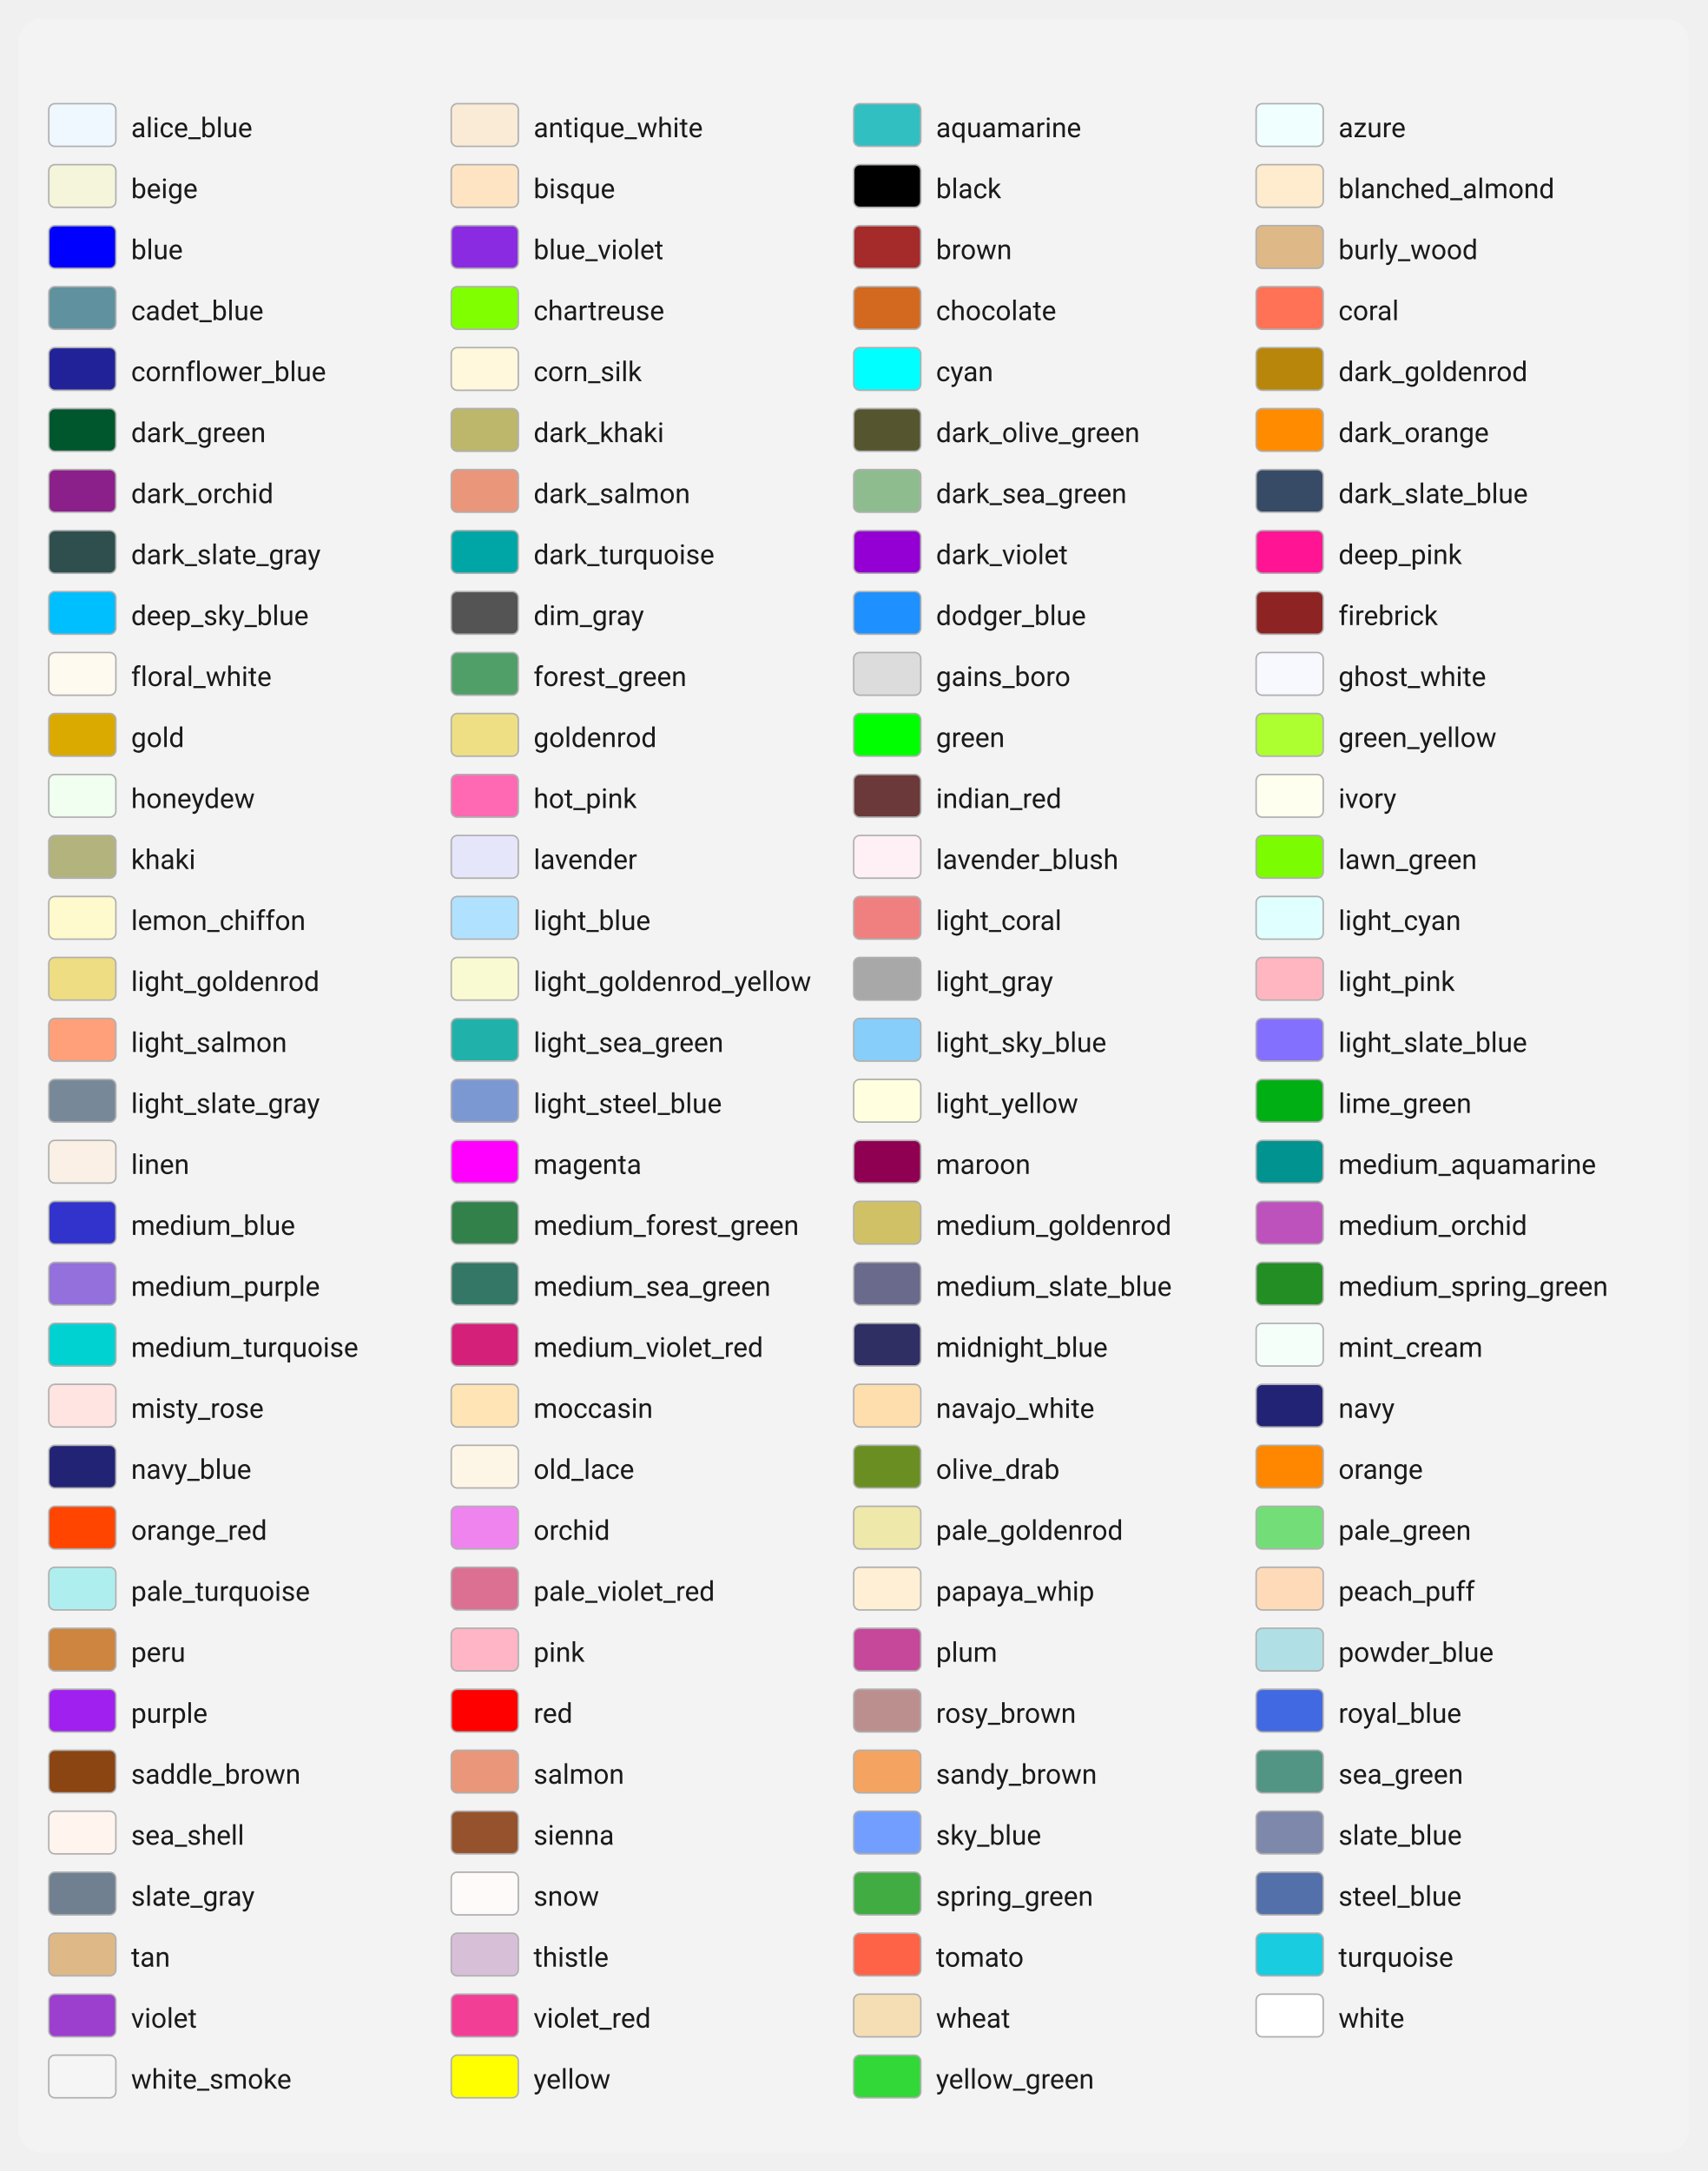
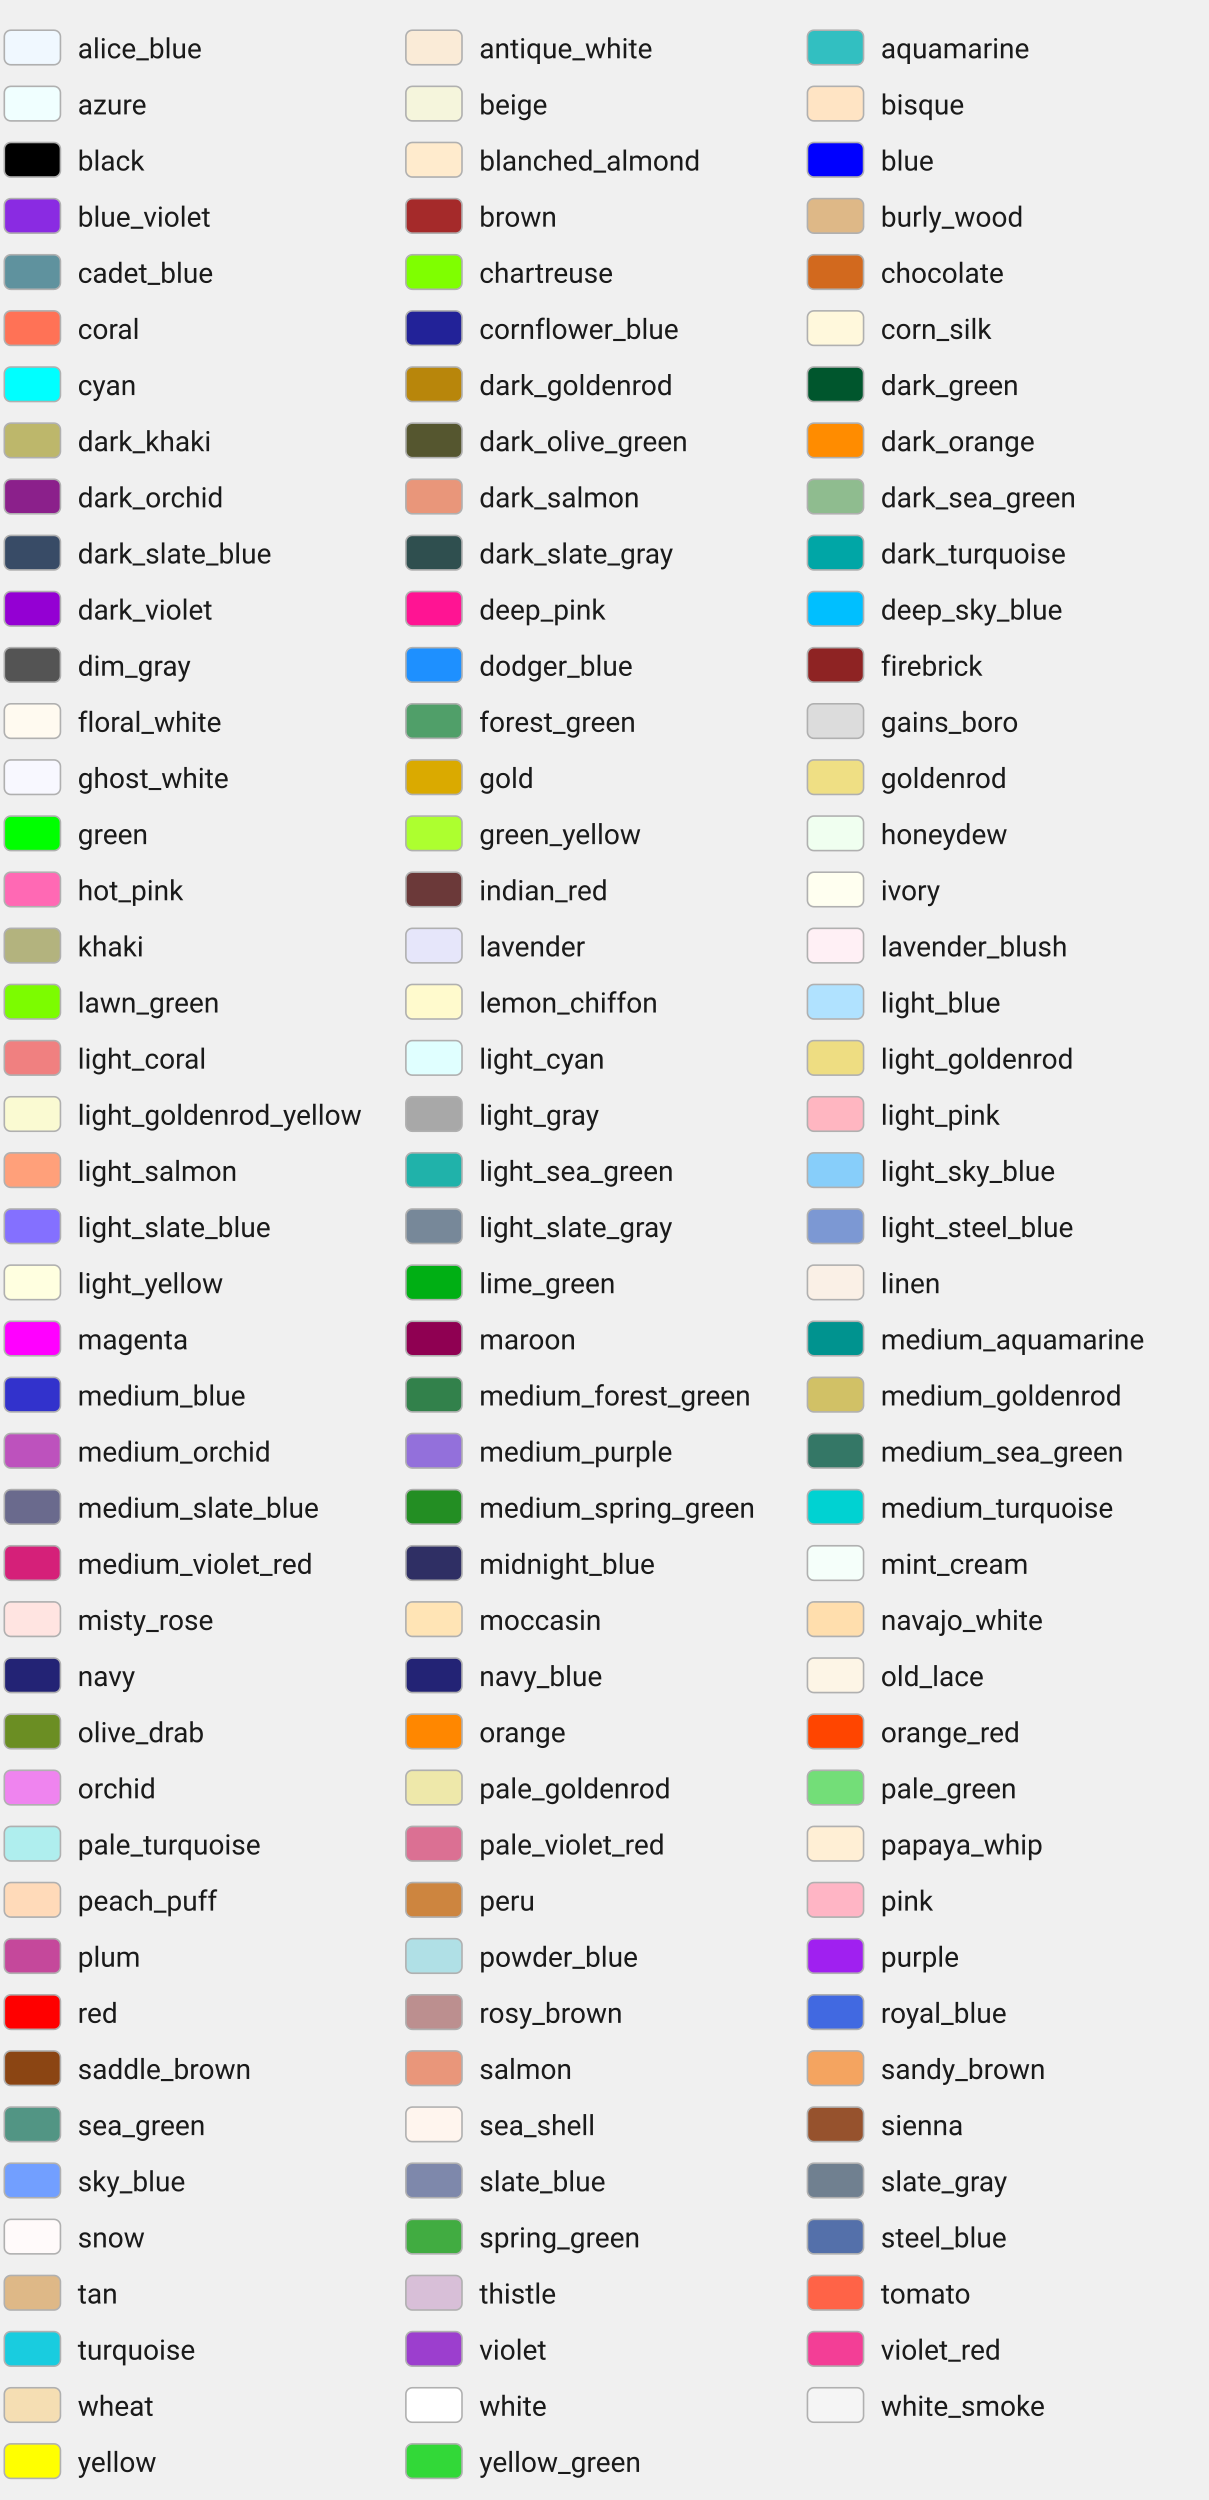
- <svg xmlns="http://www.w3.org/2000/svg" viewBox="0 0 560 712" font-family="-apple-system, BlinkMacSystemFont, &quot;Segoe UI&quot;, Roboto, Helvetica, Arial, sans-serif">
+ <svg xmlns="http://www.w3.org/2000/svg" viewBox="0 0 560 1158" font-family="-apple-system, BlinkMacSystemFont, &quot;Segoe UI&quot;, Roboto, Helvetica, Arial, sans-serif">
  <defs>
    <style>
-       .nm    { font-size: 9px; fill: #1a1a1a; }
-       .plate { fill: #f3f3f3; }
-       .chip  { stroke: #b0b0b0; stroke-width: 0.5; }
+       .nm   { font-size: 13px; fill: #1a1a1a; }
+       .chip { stroke: #b0b0b0; stroke-width: 0.75; }
    </style>
  </defs>
-   <rect class="plate" x="6" y="6" width="548" height="700" rx="8" />
-   <rect class="chip" x="16" y="34" width="22" height="14" rx="2" fill="#f0f8ff" />
-   <text class="nm" x="43" y="45">alice_blue</text>
-   <rect class="chip" x="148" y="34" width="22" height="14" rx="2" fill="#faebd7" />
-   <text class="nm" x="175" y="45">antique_white</text>
-   <rect class="chip" x="280" y="34" width="22" height="14" rx="2" fill="#32bfc1" />
-   <text class="nm" x="307" y="45">aquamarine</text>
-   <rect class="chip" x="412" y="34" width="22" height="14" rx="2" fill="#f0ffff" />
-   <text class="nm" x="439" y="45">azure</text>
-   <rect class="chip" x="16" y="54" width="22" height="14" rx="2" fill="#f5f5dc" />
-   <text class="nm" x="43" y="65">beige</text>
-   <rect class="chip" x="148" y="54" width="22" height="14" rx="2" fill="#ffe4c4" />
-   <text class="nm" x="175" y="65">bisque</text>
-   <rect class="chip" x="280" y="54" width="22" height="14" rx="2" fill="#000000" />
-   <text class="nm" x="307" y="65">black</text>
-   <rect class="chip" x="412" y="54" width="22" height="14" rx="2" fill="#ffebcd" />
-   <text class="nm" x="439" y="65">blanched_almond</text>
-   <rect class="chip" x="16" y="74" width="22" height="14" rx="2" fill="#0000ff" />
-   <text class="nm" x="43" y="85">blue</text>
-   <rect class="chip" x="148" y="74" width="22" height="14" rx="2" fill="#8a2be2" />
-   <text class="nm" x="175" y="85">blue_violet</text>
-   <rect class="chip" x="280" y="74" width="22" height="14" rx="2" fill="#a52a2a" />
-   <text class="nm" x="307" y="85">brown</text>
-   <rect class="chip" x="412" y="74" width="22" height="14" rx="2" fill="#deb887" />
-   <text class="nm" x="439" y="85">burly_wood</text>
-   <rect class="chip" x="16" y="94" width="22" height="14" rx="2" fill="#5f929e" />
-   <text class="nm" x="43" y="105">cadet_blue</text>
-   <rect class="chip" x="148" y="94" width="22" height="14" rx="2" fill="#7fff00" />
-   <text class="nm" x="175" y="105">chartreuse</text>
-   <rect class="chip" x="280" y="94" width="22" height="14" rx="2" fill="#d2691e" />
-   <text class="nm" x="307" y="105">chocolate</text>
-   <rect class="chip" x="412" y="94" width="22" height="14" rx="2" fill="#ff7256" />
-   <text class="nm" x="439" y="105">coral</text>
-   <rect class="chip" x="16" y="114" width="22" height="14" rx="2" fill="#222298" />
-   <text class="nm" x="43" y="125">cornflower_blue</text>
-   <rect class="chip" x="148" y="114" width="22" height="14" rx="2" fill="#fff8dc" />
-   <text class="nm" x="175" y="125">corn_silk</text>
-   <rect class="chip" x="280" y="114" width="22" height="14" rx="2" fill="#00ffff" />
-   <text class="nm" x="307" y="125">cyan</text>
-   <rect class="chip" x="412" y="114" width="22" height="14" rx="2" fill="#b8860b" />
-   <text class="nm" x="439" y="125">dark_goldenrod</text>
-   <rect class="chip" x="16" y="134" width="22" height="14" rx="2" fill="#00562d" />
-   <text class="nm" x="43" y="145">dark_green</text>
-   <rect class="chip" x="148" y="134" width="22" height="14" rx="2" fill="#bdb76b" />
-   <text class="nm" x="175" y="145">dark_khaki</text>
-   <rect class="chip" x="280" y="134" width="22" height="14" rx="2" fill="#55562f" />
-   <text class="nm" x="307" y="145">dark_olive_green</text>
-   <rect class="chip" x="412" y="134" width="22" height="14" rx="2" fill="#ff8c00" />
-   <text class="nm" x="439" y="145">dark_orange</text>
-   <rect class="chip" x="16" y="154" width="22" height="14" rx="2" fill="#8b208b" />
-   <text class="nm" x="43" y="165">dark_orchid</text>
-   <rect class="chip" x="148" y="154" width="22" height="14" rx="2" fill="#e9967a" />
-   <text class="nm" x="175" y="165">dark_salmon</text>
-   <rect class="chip" x="280" y="154" width="22" height="14" rx="2" fill="#8fbc8f" />
-   <text class="nm" x="307" y="165">dark_sea_green</text>
-   <rect class="chip" x="412" y="154" width="22" height="14" rx="2" fill="#384b66" />
-   <text class="nm" x="439" y="165">dark_slate_blue</text>
-   <rect class="chip" x="16" y="174" width="22" height="14" rx="2" fill="#2f4f4f" />
-   <text class="nm" x="43" y="185">dark_slate_gray</text>
-   <rect class="chip" x="148" y="174" width="22" height="14" rx="2" fill="#00a6a6" />
-   <text class="nm" x="175" y="185">dark_turquoise</text>
-   <rect class="chip" x="280" y="174" width="22" height="14" rx="2" fill="#9400d3" />
-   <text class="nm" x="307" y="185">dark_violet</text>
-   <rect class="chip" x="412" y="174" width="22" height="14" rx="2" fill="#ff1493" />
-   <text class="nm" x="439" y="185">deep_pink</text>
-   <rect class="chip" x="16" y="194" width="22" height="14" rx="2" fill="#00bfff" />
-   <text class="nm" x="43" y="205">deep_sky_blue</text>
-   <rect class="chip" x="148" y="194" width="22" height="14" rx="2" fill="#545454" />
-   <text class="nm" x="175" y="205">dim_gray</text>
-   <rect class="chip" x="280" y="194" width="22" height="14" rx="2" fill="#1e90ff" />
-   <text class="nm" x="307" y="205">dodger_blue</text>
-   <rect class="chip" x="412" y="194" width="22" height="14" rx="2" fill="#8e2323" />
-   <text class="nm" x="439" y="205">firebrick</text>
-   <rect class="chip" x="16" y="214" width="22" height="14" rx="2" fill="#fffaf0" />
-   <text class="nm" x="43" y="225">floral_white</text>
-   <rect class="chip" x="148" y="214" width="22" height="14" rx="2" fill="#509f69" />
-   <text class="nm" x="175" y="225">forest_green</text>
-   <rect class="chip" x="280" y="214" width="22" height="14" rx="2" fill="#dcdcdc" />
-   <text class="nm" x="307" y="225">gains_boro</text>
-   <rect class="chip" x="412" y="214" width="22" height="14" rx="2" fill="#f8f8ff" />
-   <text class="nm" x="439" y="225">ghost_white</text>
-   <rect class="chip" x="16" y="234" width="22" height="14" rx="2" fill="#daaa00" />
-   <text class="nm" x="43" y="245">gold</text>
-   <rect class="chip" x="148" y="234" width="22" height="14" rx="2" fill="#efdf84" />
-   <text class="nm" x="175" y="245">goldenrod</text>
-   <rect class="chip" x="280" y="234" width="22" height="14" rx="2" fill="#00ff00" />
-   <text class="nm" x="307" y="245">green</text>
-   <rect class="chip" x="412" y="234" width="22" height="14" rx="2" fill="#adff2f" />
-   <text class="nm" x="439" y="245">green_yellow</text>
-   <rect class="chip" x="16" y="254" width="22" height="14" rx="2" fill="#f0fff0" />
-   <text class="nm" x="43" y="265">honeydew</text>
-   <rect class="chip" x="148" y="254" width="22" height="14" rx="2" fill="#ff69b4" />
-   <text class="nm" x="175" y="265">hot_pink</text>
-   <rect class="chip" x="280" y="254" width="22" height="14" rx="2" fill="#6b3939" />
-   <text class="nm" x="307" y="265">indian_red</text>
-   <rect class="chip" x="412" y="254" width="22" height="14" rx="2" fill="#fffff0" />
-   <text class="nm" x="439" y="265">ivory</text>
-   <rect class="chip" x="16" y="274" width="22" height="14" rx="2" fill="#b3b37e" />
-   <text class="nm" x="43" y="285">khaki</text>
-   <rect class="chip" x="148" y="274" width="22" height="14" rx="2" fill="#e6e6fa" />
-   <text class="nm" x="175" y="285">lavender</text>
-   <rect class="chip" x="280" y="274" width="22" height="14" rx="2" fill="#fff0f5" />
-   <text class="nm" x="307" y="285">lavender_blush</text>
-   <rect class="chip" x="412" y="274" width="22" height="14" rx="2" fill="#7cfc00" />
-   <text class="nm" x="439" y="285">lawn_green</text>
-   <rect class="chip" x="16" y="294" width="22" height="14" rx="2" fill="#fffacd" />
-   <text class="nm" x="43" y="305">lemon_chiffon</text>
-   <rect class="chip" x="148" y="294" width="22" height="14" rx="2" fill="#b0e2ff" />
-   <text class="nm" x="175" y="305">light_blue</text>
-   <rect class="chip" x="280" y="294" width="22" height="14" rx="2" fill="#f08080" />
-   <text class="nm" x="307" y="305">light_coral</text>
-   <rect class="chip" x="412" y="294" width="22" height="14" rx="2" fill="#e0ffff" />
-   <text class="nm" x="439" y="305">light_cyan</text>
-   <rect class="chip" x="16" y="314" width="22" height="14" rx="2" fill="#eedd82" />
-   <text class="nm" x="43" y="325">light_goldenrod</text>
-   <rect class="chip" x="148" y="314" width="22" height="14" rx="2" fill="#fafad2" />
-   <text class="nm" x="175" y="325">light_goldenrod_yellow</text>
-   <rect class="chip" x="280" y="314" width="22" height="14" rx="2" fill="#a8a8a8" />
-   <text class="nm" x="307" y="325">light_gray</text>
-   <rect class="chip" x="412" y="314" width="22" height="14" rx="2" fill="#ffb6c1" />
-   <text class="nm" x="439" y="325">light_pink</text>
-   <rect class="chip" x="16" y="334" width="22" height="14" rx="2" fill="#ffa07a" />
-   <text class="nm" x="43" y="345">light_salmon</text>
-   <rect class="chip" x="148" y="334" width="22" height="14" rx="2" fill="#20b2aa" />
-   <text class="nm" x="175" y="345">light_sea_green</text>
-   <rect class="chip" x="280" y="334" width="22" height="14" rx="2" fill="#87cefa" />
-   <text class="nm" x="307" y="345">light_sky_blue</text>
-   <rect class="chip" x="412" y="334" width="22" height="14" rx="2" fill="#8470ff" />
-   <text class="nm" x="439" y="345">light_slate_blue</text>
-   <rect class="chip" x="16" y="354" width="22" height="14" rx="2" fill="#778899" />
-   <text class="nm" x="43" y="365">light_slate_gray</text>
-   <rect class="chip" x="148" y="354" width="22" height="14" rx="2" fill="#7c98d3" />
-   <text class="nm" x="175" y="365">light_steel_blue</text>
-   <rect class="chip" x="280" y="354" width="22" height="14" rx="2" fill="#ffffe0" />
-   <text class="nm" x="307" y="365">light_yellow</text>
-   <rect class="chip" x="412" y="354" width="22" height="14" rx="2" fill="#00af14" />
-   <text class="nm" x="439" y="365">lime_green</text>
-   <rect class="chip" x="16" y="374" width="22" height="14" rx="2" fill="#faf0e6" />
-   <text class="nm" x="43" y="385">linen</text>
-   <rect class="chip" x="148" y="374" width="22" height="14" rx="2" fill="#ff00ff" />
-   <text class="nm" x="175" y="385">magenta</text>
-   <rect class="chip" x="280" y="374" width="22" height="14" rx="2" fill="#8f0052" />
-   <text class="nm" x="307" y="385">maroon</text>
-   <rect class="chip" x="412" y="374" width="22" height="14" rx="2" fill="#00938f" />
-   <text class="nm" x="439" y="385">medium_aquamarine</text>
-   <rect class="chip" x="16" y="394" width="22" height="14" rx="2" fill="#3232cc" />
-   <text class="nm" x="43" y="405">medium_blue</text>
-   <rect class="chip" x="148" y="394" width="22" height="14" rx="2" fill="#32814b" />
-   <text class="nm" x="175" y="405">medium_forest_green</text>
-   <rect class="chip" x="280" y="394" width="22" height="14" rx="2" fill="#d1c166" />
-   <text class="nm" x="307" y="405">medium_goldenrod</text>
-   <rect class="chip" x="412" y="394" width="22" height="14" rx="2" fill="#bd52bd" />
-   <text class="nm" x="439" y="405">medium_orchid</text>
-   <rect class="chip" x="16" y="414" width="22" height="14" rx="2" fill="#9370db" />
-   <text class="nm" x="43" y="425">medium_purple</text>
-   <rect class="chip" x="148" y="414" width="22" height="14" rx="2" fill="#347766" />
-   <text class="nm" x="175" y="425">medium_sea_green</text>
-   <rect class="chip" x="280" y="414" width="22" height="14" rx="2" fill="#6a6a8d" />
-   <text class="nm" x="307" y="425">medium_slate_blue</text>
-   <rect class="chip" x="412" y="414" width="22" height="14" rx="2" fill="#238e23" />
-   <text class="nm" x="439" y="425">medium_spring_green</text>
-   <rect class="chip" x="16" y="434" width="22" height="14" rx="2" fill="#00d2d2" />
-   <text class="nm" x="43" y="445">medium_turquoise</text>
-   <rect class="chip" x="148" y="434" width="22" height="14" rx="2" fill="#d52079" />
-   <text class="nm" x="175" y="445">medium_violet_red</text>
-   <rect class="chip" x="280" y="434" width="22" height="14" rx="2" fill="#2f2f64" />
-   <text class="nm" x="307" y="445">midnight_blue</text>
-   <rect class="chip" x="412" y="434" width="22" height="14" rx="2" fill="#f5fffa" />
-   <text class="nm" x="439" y="445">mint_cream</text>
-   <rect class="chip" x="16" y="454" width="22" height="14" rx="2" fill="#ffe4e1" />
-   <text class="nm" x="43" y="465">misty_rose</text>
-   <rect class="chip" x="148" y="454" width="22" height="14" rx="2" fill="#ffe4b5" />
-   <text class="nm" x="175" y="465">moccasin</text>
-   <rect class="chip" x="280" y="454" width="22" height="14" rx="2" fill="#ffdead" />
-   <text class="nm" x="307" y="465">navajo_white</text>
-   <rect class="chip" x="412" y="454" width="22" height="14" rx="2" fill="#232375" />
-   <text class="nm" x="439" y="465">navy</text>
-   <rect class="chip" x="16" y="474" width="22" height="14" rx="2" fill="#232375" />
-   <text class="nm" x="43" y="485">navy_blue</text>
-   <rect class="chip" x="148" y="474" width="22" height="14" rx="2" fill="#fdf5e6" />
-   <text class="nm" x="175" y="485">old_lace</text>
-   <rect class="chip" x="280" y="474" width="22" height="14" rx="2" fill="#6b8e23" />
-   <text class="nm" x="307" y="485">olive_drab</text>
-   <rect class="chip" x="412" y="474" width="22" height="14" rx="2" fill="#ff8700" />
-   <text class="nm" x="439" y="485">orange</text>
-   <rect class="chip" x="16" y="494" width="22" height="14" rx="2" fill="#ff4500" />
-   <text class="nm" x="43" y="505">orange_red</text>
-   <rect class="chip" x="148" y="494" width="22" height="14" rx="2" fill="#ef84ef" />
-   <text class="nm" x="175" y="505">orchid</text>
-   <rect class="chip" x="280" y="494" width="22" height="14" rx="2" fill="#eee8aa" />
-   <text class="nm" x="307" y="505">pale_goldenrod</text>
-   <rect class="chip" x="412" y="494" width="22" height="14" rx="2" fill="#73de78" />
-   <text class="nm" x="439" y="505">pale_green</text>
-   <rect class="chip" x="16" y="514" width="22" height="14" rx="2" fill="#afeeee" />
-   <text class="nm" x="43" y="525">pale_turquoise</text>
-   <rect class="chip" x="148" y="514" width="22" height="14" rx="2" fill="#db7093" />
-   <text class="nm" x="175" y="525">pale_violet_red</text>
-   <rect class="chip" x="280" y="514" width="22" height="14" rx="2" fill="#ffefd5" />
-   <text class="nm" x="307" y="525">papaya_whip</text>
-   <rect class="chip" x="412" y="514" width="22" height="14" rx="2" fill="#ffdab9" />
-   <text class="nm" x="439" y="525">peach_puff</text>
-   <rect class="chip" x="16" y="534" width="22" height="14" rx="2" fill="#cd853f" />
-   <text class="nm" x="43" y="545">peru</text>
-   <rect class="chip" x="148" y="534" width="22" height="14" rx="2" fill="#ffb5c5" />
-   <text class="nm" x="175" y="545">pink</text>
-   <rect class="chip" x="280" y="534" width="22" height="14" rx="2" fill="#c5489b" />
-   <text class="nm" x="307" y="545">plum</text>
-   <rect class="chip" x="412" y="534" width="22" height="14" rx="2" fill="#b0e0e6" />
-   <text class="nm" x="439" y="545">powder_blue</text>
-   <rect class="chip" x="16" y="554" width="22" height="14" rx="2" fill="#a020f0" />
-   <text class="nm" x="43" y="565">purple</text>
-   <rect class="chip" x="148" y="554" width="22" height="14" rx="2" fill="#ff0000" />
-   <text class="nm" x="175" y="565">red</text>
-   <rect class="chip" x="280" y="554" width="22" height="14" rx="2" fill="#bc8f8f" />
-   <text class="nm" x="307" y="565">rosy_brown</text>
-   <rect class="chip" x="412" y="554" width="22" height="14" rx="2" fill="#4169e1" />
-   <text class="nm" x="439" y="565">royal_blue</text>
-   <rect class="chip" x="16" y="574" width="22" height="14" rx="2" fill="#8b4513" />
-   <text class="nm" x="43" y="585">saddle_brown</text>
-   <rect class="chip" x="148" y="574" width="22" height="14" rx="2" fill="#e9967a" />
-   <text class="nm" x="175" y="585">salmon</text>
-   <rect class="chip" x="280" y="574" width="22" height="14" rx="2" fill="#f4a460" />
-   <text class="nm" x="307" y="585">sandy_brown</text>
-   <rect class="chip" x="412" y="574" width="22" height="14" rx="2" fill="#529584" />
-   <text class="nm" x="439" y="585">sea_green</text>
-   <rect class="chip" x="16" y="594" width="22" height="14" rx="2" fill="#fff5ee" />
-   <text class="nm" x="43" y="605">sea_shell</text>
-   <rect class="chip" x="148" y="594" width="22" height="14" rx="2" fill="#96522d" />
-   <text class="nm" x="175" y="605">sienna</text>
-   <rect class="chip" x="280" y="594" width="22" height="14" rx="2" fill="#729fff" />
-   <text class="nm" x="307" y="605">sky_blue</text>
-   <rect class="chip" x="412" y="594" width="22" height="14" rx="2" fill="#7e88ab" />
-   <text class="nm" x="439" y="605">slate_blue</text>
-   <rect class="chip" x="16" y="614" width="22" height="14" rx="2" fill="#708090" />
-   <text class="nm" x="43" y="625">slate_gray</text>
-   <rect class="chip" x="148" y="614" width="22" height="14" rx="2" fill="#fffafa" />
-   <text class="nm" x="175" y="625">snow</text>
-   <rect class="chip" x="280" y="614" width="22" height="14" rx="2" fill="#41ac41" />
-   <text class="nm" x="307" y="625">spring_green</text>
-   <rect class="chip" x="412" y="614" width="22" height="14" rx="2" fill="#5470aa" />
-   <text class="nm" x="439" y="625">steel_blue</text>
-   <rect class="chip" x="16" y="634" width="22" height="14" rx="2" fill="#deb887" />
-   <text class="nm" x="43" y="645">tan</text>
-   <rect class="chip" x="148" y="634" width="22" height="14" rx="2" fill="#d8bfd8" />
-   <text class="nm" x="175" y="645">thistle</text>
-   <rect class="chip" x="280" y="634" width="22" height="14" rx="2" fill="#ff6347" />
-   <text class="nm" x="307" y="645">tomato</text>
-   <rect class="chip" x="412" y="634" width="22" height="14" rx="2" fill="#19ccdf" />
-   <text class="nm" x="439" y="645">turquoise</text>
-   <rect class="chip" x="16" y="654" width="22" height="14" rx="2" fill="#9c3ece" />
-   <text class="nm" x="43" y="665">violet</text>
-   <rect class="chip" x="148" y="654" width="22" height="14" rx="2" fill="#f33e96" />
-   <text class="nm" x="175" y="665">violet_red</text>
-   <rect class="chip" x="280" y="654" width="22" height="14" rx="2" fill="#f5deb3" />
-   <text class="nm" x="307" y="665">wheat</text>
-   <rect class="chip" x="412" y="654" width="22" height="14" rx="2" fill="#ffffff" />
-   <text class="nm" x="439" y="665">white</text>
-   <rect class="chip" x="16" y="674" width="22" height="14" rx="2" fill="#f5f5f5" />
-   <text class="nm" x="43" y="685">white_smoke</text>
-   <rect class="chip" x="148" y="674" width="22" height="14" rx="2" fill="#ffff00" />
-   <text class="nm" x="175" y="685">yellow</text>
-   <rect class="chip" x="280" y="674" width="22" height="14" rx="2" fill="#32d838" />
-   <text class="nm" x="307" y="685">yellow_green</text>
+   <rect class="chip" x="2" y="14" width="26" height="16" rx="3" fill="#f0f8ff" />
+   <text class="nm" x="36" y="27">alice_blue</text>
+   <rect class="chip" x="188" y="14" width="26" height="16" rx="3" fill="#faebd7" />
+   <text class="nm" x="222" y="27">antique_white</text>
+   <rect class="chip" x="374" y="14" width="26" height="16" rx="3" fill="#32bfc1" />
+   <text class="nm" x="408" y="27">aquamarine</text>
+   <rect class="chip" x="2" y="40" width="26" height="16" rx="3" fill="#f0ffff" />
+   <text class="nm" x="36" y="53">azure</text>
+   <rect class="chip" x="188" y="40" width="26" height="16" rx="3" fill="#f5f5dc" />
+   <text class="nm" x="222" y="53">beige</text>
+   <rect class="chip" x="374" y="40" width="26" height="16" rx="3" fill="#ffe4c4" />
+   <text class="nm" x="408" y="53">bisque</text>
+   <rect class="chip" x="2" y="66" width="26" height="16" rx="3" fill="#000000" />
+   <text class="nm" x="36" y="79">black</text>
+   <rect class="chip" x="188" y="66" width="26" height="16" rx="3" fill="#ffebcd" />
+   <text class="nm" x="222" y="79">blanched_almond</text>
+   <rect class="chip" x="374" y="66" width="26" height="16" rx="3" fill="#0000ff" />
+   <text class="nm" x="408" y="79">blue</text>
+   <rect class="chip" x="2" y="92" width="26" height="16" rx="3" fill="#8a2be2" />
+   <text class="nm" x="36" y="105">blue_violet</text>
+   <rect class="chip" x="188" y="92" width="26" height="16" rx="3" fill="#a52a2a" />
+   <text class="nm" x="222" y="105">brown</text>
+   <rect class="chip" x="374" y="92" width="26" height="16" rx="3" fill="#deb887" />
+   <text class="nm" x="408" y="105">burly_wood</text>
+   <rect class="chip" x="2" y="118" width="26" height="16" rx="3" fill="#5f929e" />
+   <text class="nm" x="36" y="131">cadet_blue</text>
+   <rect class="chip" x="188" y="118" width="26" height="16" rx="3" fill="#7fff00" />
+   <text class="nm" x="222" y="131">chartreuse</text>
+   <rect class="chip" x="374" y="118" width="26" height="16" rx="3" fill="#d2691e" />
+   <text class="nm" x="408" y="131">chocolate</text>
+   <rect class="chip" x="2" y="144" width="26" height="16" rx="3" fill="#ff7256" />
+   <text class="nm" x="36" y="157">coral</text>
+   <rect class="chip" x="188" y="144" width="26" height="16" rx="3" fill="#222298" />
+   <text class="nm" x="222" y="157">cornflower_blue</text>
+   <rect class="chip" x="374" y="144" width="26" height="16" rx="3" fill="#fff8dc" />
+   <text class="nm" x="408" y="157">corn_silk</text>
+   <rect class="chip" x="2" y="170" width="26" height="16" rx="3" fill="#00ffff" />
+   <text class="nm" x="36" y="183">cyan</text>
+   <rect class="chip" x="188" y="170" width="26" height="16" rx="3" fill="#b8860b" />
+   <text class="nm" x="222" y="183">dark_goldenrod</text>
+   <rect class="chip" x="374" y="170" width="26" height="16" rx="3" fill="#00562d" />
+   <text class="nm" x="408" y="183">dark_green</text>
+   <rect class="chip" x="2" y="196" width="26" height="16" rx="3" fill="#bdb76b" />
+   <text class="nm" x="36" y="209">dark_khaki</text>
+   <rect class="chip" x="188" y="196" width="26" height="16" rx="3" fill="#55562f" />
+   <text class="nm" x="222" y="209">dark_olive_green</text>
+   <rect class="chip" x="374" y="196" width="26" height="16" rx="3" fill="#ff8c00" />
+   <text class="nm" x="408" y="209">dark_orange</text>
+   <rect class="chip" x="2" y="222" width="26" height="16" rx="3" fill="#8b208b" />
+   <text class="nm" x="36" y="235">dark_orchid</text>
+   <rect class="chip" x="188" y="222" width="26" height="16" rx="3" fill="#e9967a" />
+   <text class="nm" x="222" y="235">dark_salmon</text>
+   <rect class="chip" x="374" y="222" width="26" height="16" rx="3" fill="#8fbc8f" />
+   <text class="nm" x="408" y="235">dark_sea_green</text>
+   <rect class="chip" x="2" y="248" width="26" height="16" rx="3" fill="#384b66" />
+   <text class="nm" x="36" y="261">dark_slate_blue</text>
+   <rect class="chip" x="188" y="248" width="26" height="16" rx="3" fill="#2f4f4f" />
+   <text class="nm" x="222" y="261">dark_slate_gray</text>
+   <rect class="chip" x="374" y="248" width="26" height="16" rx="3" fill="#00a6a6" />
+   <text class="nm" x="408" y="261">dark_turquoise</text>
+   <rect class="chip" x="2" y="274" width="26" height="16" rx="3" fill="#9400d3" />
+   <text class="nm" x="36" y="287">dark_violet</text>
+   <rect class="chip" x="188" y="274" width="26" height="16" rx="3" fill="#ff1493" />
+   <text class="nm" x="222" y="287">deep_pink</text>
+   <rect class="chip" x="374" y="274" width="26" height="16" rx="3" fill="#00bfff" />
+   <text class="nm" x="408" y="287">deep_sky_blue</text>
+   <rect class="chip" x="2" y="300" width="26" height="16" rx="3" fill="#545454" />
+   <text class="nm" x="36" y="313">dim_gray</text>
+   <rect class="chip" x="188" y="300" width="26" height="16" rx="3" fill="#1e90ff" />
+   <text class="nm" x="222" y="313">dodger_blue</text>
+   <rect class="chip" x="374" y="300" width="26" height="16" rx="3" fill="#8e2323" />
+   <text class="nm" x="408" y="313">firebrick</text>
+   <rect class="chip" x="2" y="326" width="26" height="16" rx="3" fill="#fffaf0" />
+   <text class="nm" x="36" y="339">floral_white</text>
+   <rect class="chip" x="188" y="326" width="26" height="16" rx="3" fill="#509f69" />
+   <text class="nm" x="222" y="339">forest_green</text>
+   <rect class="chip" x="374" y="326" width="26" height="16" rx="3" fill="#dcdcdc" />
+   <text class="nm" x="408" y="339">gains_boro</text>
+   <rect class="chip" x="2" y="352" width="26" height="16" rx="3" fill="#f8f8ff" />
+   <text class="nm" x="36" y="365">ghost_white</text>
+   <rect class="chip" x="188" y="352" width="26" height="16" rx="3" fill="#daaa00" />
+   <text class="nm" x="222" y="365">gold</text>
+   <rect class="chip" x="374" y="352" width="26" height="16" rx="3" fill="#efdf84" />
+   <text class="nm" x="408" y="365">goldenrod</text>
+   <rect class="chip" x="2" y="378" width="26" height="16" rx="3" fill="#00ff00" />
+   <text class="nm" x="36" y="391">green</text>
+   <rect class="chip" x="188" y="378" width="26" height="16" rx="3" fill="#adff2f" />
+   <text class="nm" x="222" y="391">green_yellow</text>
+   <rect class="chip" x="374" y="378" width="26" height="16" rx="3" fill="#f0fff0" />
+   <text class="nm" x="408" y="391">honeydew</text>
+   <rect class="chip" x="2" y="404" width="26" height="16" rx="3" fill="#ff69b4" />
+   <text class="nm" x="36" y="417">hot_pink</text>
+   <rect class="chip" x="188" y="404" width="26" height="16" rx="3" fill="#6b3939" />
+   <text class="nm" x="222" y="417">indian_red</text>
+   <rect class="chip" x="374" y="404" width="26" height="16" rx="3" fill="#fffff0" />
+   <text class="nm" x="408" y="417">ivory</text>
+   <rect class="chip" x="2" y="430" width="26" height="16" rx="3" fill="#b3b37e" />
+   <text class="nm" x="36" y="443">khaki</text>
+   <rect class="chip" x="188" y="430" width="26" height="16" rx="3" fill="#e6e6fa" />
+   <text class="nm" x="222" y="443">lavender</text>
+   <rect class="chip" x="374" y="430" width="26" height="16" rx="3" fill="#fff0f5" />
+   <text class="nm" x="408" y="443">lavender_blush</text>
+   <rect class="chip" x="2" y="456" width="26" height="16" rx="3" fill="#7cfc00" />
+   <text class="nm" x="36" y="469">lawn_green</text>
+   <rect class="chip" x="188" y="456" width="26" height="16" rx="3" fill="#fffacd" />
+   <text class="nm" x="222" y="469">lemon_chiffon</text>
+   <rect class="chip" x="374" y="456" width="26" height="16" rx="3" fill="#b0e2ff" />
+   <text class="nm" x="408" y="469">light_blue</text>
+   <rect class="chip" x="2" y="482" width="26" height="16" rx="3" fill="#f08080" />
+   <text class="nm" x="36" y="495">light_coral</text>
+   <rect class="chip" x="188" y="482" width="26" height="16" rx="3" fill="#e0ffff" />
+   <text class="nm" x="222" y="495">light_cyan</text>
+   <rect class="chip" x="374" y="482" width="26" height="16" rx="3" fill="#eedd82" />
+   <text class="nm" x="408" y="495">light_goldenrod</text>
+   <rect class="chip" x="2" y="508" width="26" height="16" rx="3" fill="#fafad2" />
+   <text class="nm" x="36" y="521">light_goldenrod_yellow</text>
+   <rect class="chip" x="188" y="508" width="26" height="16" rx="3" fill="#a8a8a8" />
+   <text class="nm" x="222" y="521">light_gray</text>
+   <rect class="chip" x="374" y="508" width="26" height="16" rx="3" fill="#ffb6c1" />
+   <text class="nm" x="408" y="521">light_pink</text>
+   <rect class="chip" x="2" y="534" width="26" height="16" rx="3" fill="#ffa07a" />
+   <text class="nm" x="36" y="547">light_salmon</text>
+   <rect class="chip" x="188" y="534" width="26" height="16" rx="3" fill="#20b2aa" />
+   <text class="nm" x="222" y="547">light_sea_green</text>
+   <rect class="chip" x="374" y="534" width="26" height="16" rx="3" fill="#87cefa" />
+   <text class="nm" x="408" y="547">light_sky_blue</text>
+   <rect class="chip" x="2" y="560" width="26" height="16" rx="3" fill="#8470ff" />
+   <text class="nm" x="36" y="573">light_slate_blue</text>
+   <rect class="chip" x="188" y="560" width="26" height="16" rx="3" fill="#778899" />
+   <text class="nm" x="222" y="573">light_slate_gray</text>
+   <rect class="chip" x="374" y="560" width="26" height="16" rx="3" fill="#7c98d3" />
+   <text class="nm" x="408" y="573">light_steel_blue</text>
+   <rect class="chip" x="2" y="586" width="26" height="16" rx="3" fill="#ffffe0" />
+   <text class="nm" x="36" y="599">light_yellow</text>
+   <rect class="chip" x="188" y="586" width="26" height="16" rx="3" fill="#00af14" />
+   <text class="nm" x="222" y="599">lime_green</text>
+   <rect class="chip" x="374" y="586" width="26" height="16" rx="3" fill="#faf0e6" />
+   <text class="nm" x="408" y="599">linen</text>
+   <rect class="chip" x="2" y="612" width="26" height="16" rx="3" fill="#ff00ff" />
+   <text class="nm" x="36" y="625">magenta</text>
+   <rect class="chip" x="188" y="612" width="26" height="16" rx="3" fill="#8f0052" />
+   <text class="nm" x="222" y="625">maroon</text>
+   <rect class="chip" x="374" y="612" width="26" height="16" rx="3" fill="#00938f" />
+   <text class="nm" x="408" y="625">medium_aquamarine</text>
+   <rect class="chip" x="2" y="638" width="26" height="16" rx="3" fill="#3232cc" />
+   <text class="nm" x="36" y="651">medium_blue</text>
+   <rect class="chip" x="188" y="638" width="26" height="16" rx="3" fill="#32814b" />
+   <text class="nm" x="222" y="651">medium_forest_green</text>
+   <rect class="chip" x="374" y="638" width="26" height="16" rx="3" fill="#d1c166" />
+   <text class="nm" x="408" y="651">medium_goldenrod</text>
+   <rect class="chip" x="2" y="664" width="26" height="16" rx="3" fill="#bd52bd" />
+   <text class="nm" x="36" y="677">medium_orchid</text>
+   <rect class="chip" x="188" y="664" width="26" height="16" rx="3" fill="#9370db" />
+   <text class="nm" x="222" y="677">medium_purple</text>
+   <rect class="chip" x="374" y="664" width="26" height="16" rx="3" fill="#347766" />
+   <text class="nm" x="408" y="677">medium_sea_green</text>
+   <rect class="chip" x="2" y="690" width="26" height="16" rx="3" fill="#6a6a8d" />
+   <text class="nm" x="36" y="703">medium_slate_blue</text>
+   <rect class="chip" x="188" y="690" width="26" height="16" rx="3" fill="#238e23" />
+   <text class="nm" x="222" y="703">medium_spring_green</text>
+   <rect class="chip" x="374" y="690" width="26" height="16" rx="3" fill="#00d2d2" />
+   <text class="nm" x="408" y="703">medium_turquoise</text>
+   <rect class="chip" x="2" y="716" width="26" height="16" rx="3" fill="#d52079" />
+   <text class="nm" x="36" y="729">medium_violet_red</text>
+   <rect class="chip" x="188" y="716" width="26" height="16" rx="3" fill="#2f2f64" />
+   <text class="nm" x="222" y="729">midnight_blue</text>
+   <rect class="chip" x="374" y="716" width="26" height="16" rx="3" fill="#f5fffa" />
+   <text class="nm" x="408" y="729">mint_cream</text>
+   <rect class="chip" x="2" y="742" width="26" height="16" rx="3" fill="#ffe4e1" />
+   <text class="nm" x="36" y="755">misty_rose</text>
+   <rect class="chip" x="188" y="742" width="26" height="16" rx="3" fill="#ffe4b5" />
+   <text class="nm" x="222" y="755">moccasin</text>
+   <rect class="chip" x="374" y="742" width="26" height="16" rx="3" fill="#ffdead" />
+   <text class="nm" x="408" y="755">navajo_white</text>
+   <rect class="chip" x="2" y="768" width="26" height="16" rx="3" fill="#232375" />
+   <text class="nm" x="36" y="781">navy</text>
+   <rect class="chip" x="188" y="768" width="26" height="16" rx="3" fill="#232375" />
+   <text class="nm" x="222" y="781">navy_blue</text>
+   <rect class="chip" x="374" y="768" width="26" height="16" rx="3" fill="#fdf5e6" />
+   <text class="nm" x="408" y="781">old_lace</text>
+   <rect class="chip" x="2" y="794" width="26" height="16" rx="3" fill="#6b8e23" />
+   <text class="nm" x="36" y="807">olive_drab</text>
+   <rect class="chip" x="188" y="794" width="26" height="16" rx="3" fill="#ff8700" />
+   <text class="nm" x="222" y="807">orange</text>
+   <rect class="chip" x="374" y="794" width="26" height="16" rx="3" fill="#ff4500" />
+   <text class="nm" x="408" y="807">orange_red</text>
+   <rect class="chip" x="2" y="820" width="26" height="16" rx="3" fill="#ef84ef" />
+   <text class="nm" x="36" y="833">orchid</text>
+   <rect class="chip" x="188" y="820" width="26" height="16" rx="3" fill="#eee8aa" />
+   <text class="nm" x="222" y="833">pale_goldenrod</text>
+   <rect class="chip" x="374" y="820" width="26" height="16" rx="3" fill="#73de78" />
+   <text class="nm" x="408" y="833">pale_green</text>
+   <rect class="chip" x="2" y="846" width="26" height="16" rx="3" fill="#afeeee" />
+   <text class="nm" x="36" y="859">pale_turquoise</text>
+   <rect class="chip" x="188" y="846" width="26" height="16" rx="3" fill="#db7093" />
+   <text class="nm" x="222" y="859">pale_violet_red</text>
+   <rect class="chip" x="374" y="846" width="26" height="16" rx="3" fill="#ffefd5" />
+   <text class="nm" x="408" y="859">papaya_whip</text>
+   <rect class="chip" x="2" y="872" width="26" height="16" rx="3" fill="#ffdab9" />
+   <text class="nm" x="36" y="885">peach_puff</text>
+   <rect class="chip" x="188" y="872" width="26" height="16" rx="3" fill="#cd853f" />
+   <text class="nm" x="222" y="885">peru</text>
+   <rect class="chip" x="374" y="872" width="26" height="16" rx="3" fill="#ffb5c5" />
+   <text class="nm" x="408" y="885">pink</text>
+   <rect class="chip" x="2" y="898" width="26" height="16" rx="3" fill="#c5489b" />
+   <text class="nm" x="36" y="911">plum</text>
+   <rect class="chip" x="188" y="898" width="26" height="16" rx="3" fill="#b0e0e6" />
+   <text class="nm" x="222" y="911">powder_blue</text>
+   <rect class="chip" x="374" y="898" width="26" height="16" rx="3" fill="#a020f0" />
+   <text class="nm" x="408" y="911">purple</text>
+   <rect class="chip" x="2" y="924" width="26" height="16" rx="3" fill="#ff0000" />
+   <text class="nm" x="36" y="937">red</text>
+   <rect class="chip" x="188" y="924" width="26" height="16" rx="3" fill="#bc8f8f" />
+   <text class="nm" x="222" y="937">rosy_brown</text>
+   <rect class="chip" x="374" y="924" width="26" height="16" rx="3" fill="#4169e1" />
+   <text class="nm" x="408" y="937">royal_blue</text>
+   <rect class="chip" x="2" y="950" width="26" height="16" rx="3" fill="#8b4513" />
+   <text class="nm" x="36" y="963">saddle_brown</text>
+   <rect class="chip" x="188" y="950" width="26" height="16" rx="3" fill="#e9967a" />
+   <text class="nm" x="222" y="963">salmon</text>
+   <rect class="chip" x="374" y="950" width="26" height="16" rx="3" fill="#f4a460" />
+   <text class="nm" x="408" y="963">sandy_brown</text>
+   <rect class="chip" x="2" y="976" width="26" height="16" rx="3" fill="#529584" />
+   <text class="nm" x="36" y="989">sea_green</text>
+   <rect class="chip" x="188" y="976" width="26" height="16" rx="3" fill="#fff5ee" />
+   <text class="nm" x="222" y="989">sea_shell</text>
+   <rect class="chip" x="374" y="976" width="26" height="16" rx="3" fill="#96522d" />
+   <text class="nm" x="408" y="989">sienna</text>
+   <rect class="chip" x="2" y="1002" width="26" height="16" rx="3" fill="#729fff" />
+   <text class="nm" x="36" y="1015">sky_blue</text>
+   <rect class="chip" x="188" y="1002" width="26" height="16" rx="3" fill="#7e88ab" />
+   <text class="nm" x="222" y="1015">slate_blue</text>
+   <rect class="chip" x="374" y="1002" width="26" height="16" rx="3" fill="#708090" />
+   <text class="nm" x="408" y="1015">slate_gray</text>
+   <rect class="chip" x="2" y="1028" width="26" height="16" rx="3" fill="#fffafa" />
+   <text class="nm" x="36" y="1041">snow</text>
+   <rect class="chip" x="188" y="1028" width="26" height="16" rx="3" fill="#41ac41" />
+   <text class="nm" x="222" y="1041">spring_green</text>
+   <rect class="chip" x="374" y="1028" width="26" height="16" rx="3" fill="#5470aa" />
+   <text class="nm" x="408" y="1041">steel_blue</text>
+   <rect class="chip" x="2" y="1054" width="26" height="16" rx="3" fill="#deb887" />
+   <text class="nm" x="36" y="1067">tan</text>
+   <rect class="chip" x="188" y="1054" width="26" height="16" rx="3" fill="#d8bfd8" />
+   <text class="nm" x="222" y="1067">thistle</text>
+   <rect class="chip" x="374" y="1054" width="26" height="16" rx="3" fill="#ff6347" />
+   <text class="nm" x="408" y="1067">tomato</text>
+   <rect class="chip" x="2" y="1080" width="26" height="16" rx="3" fill="#19ccdf" />
+   <text class="nm" x="36" y="1093">turquoise</text>
+   <rect class="chip" x="188" y="1080" width="26" height="16" rx="3" fill="#9c3ece" />
+   <text class="nm" x="222" y="1093">violet</text>
+   <rect class="chip" x="374" y="1080" width="26" height="16" rx="3" fill="#f33e96" />
+   <text class="nm" x="408" y="1093">violet_red</text>
+   <rect class="chip" x="2" y="1106" width="26" height="16" rx="3" fill="#f5deb3" />
+   <text class="nm" x="36" y="1119">wheat</text>
+   <rect class="chip" x="188" y="1106" width="26" height="16" rx="3" fill="#ffffff" />
+   <text class="nm" x="222" y="1119">white</text>
+   <rect class="chip" x="374" y="1106" width="26" height="16" rx="3" fill="#f5f5f5" />
+   <text class="nm" x="408" y="1119">white_smoke</text>
+   <rect class="chip" x="2" y="1132" width="26" height="16" rx="3" fill="#ffff00" />
+   <text class="nm" x="36" y="1145">yellow</text>
+   <rect class="chip" x="188" y="1132" width="26" height="16" rx="3" fill="#32d838" />
+   <text class="nm" x="222" y="1145">yellow_green</text>
</svg>
